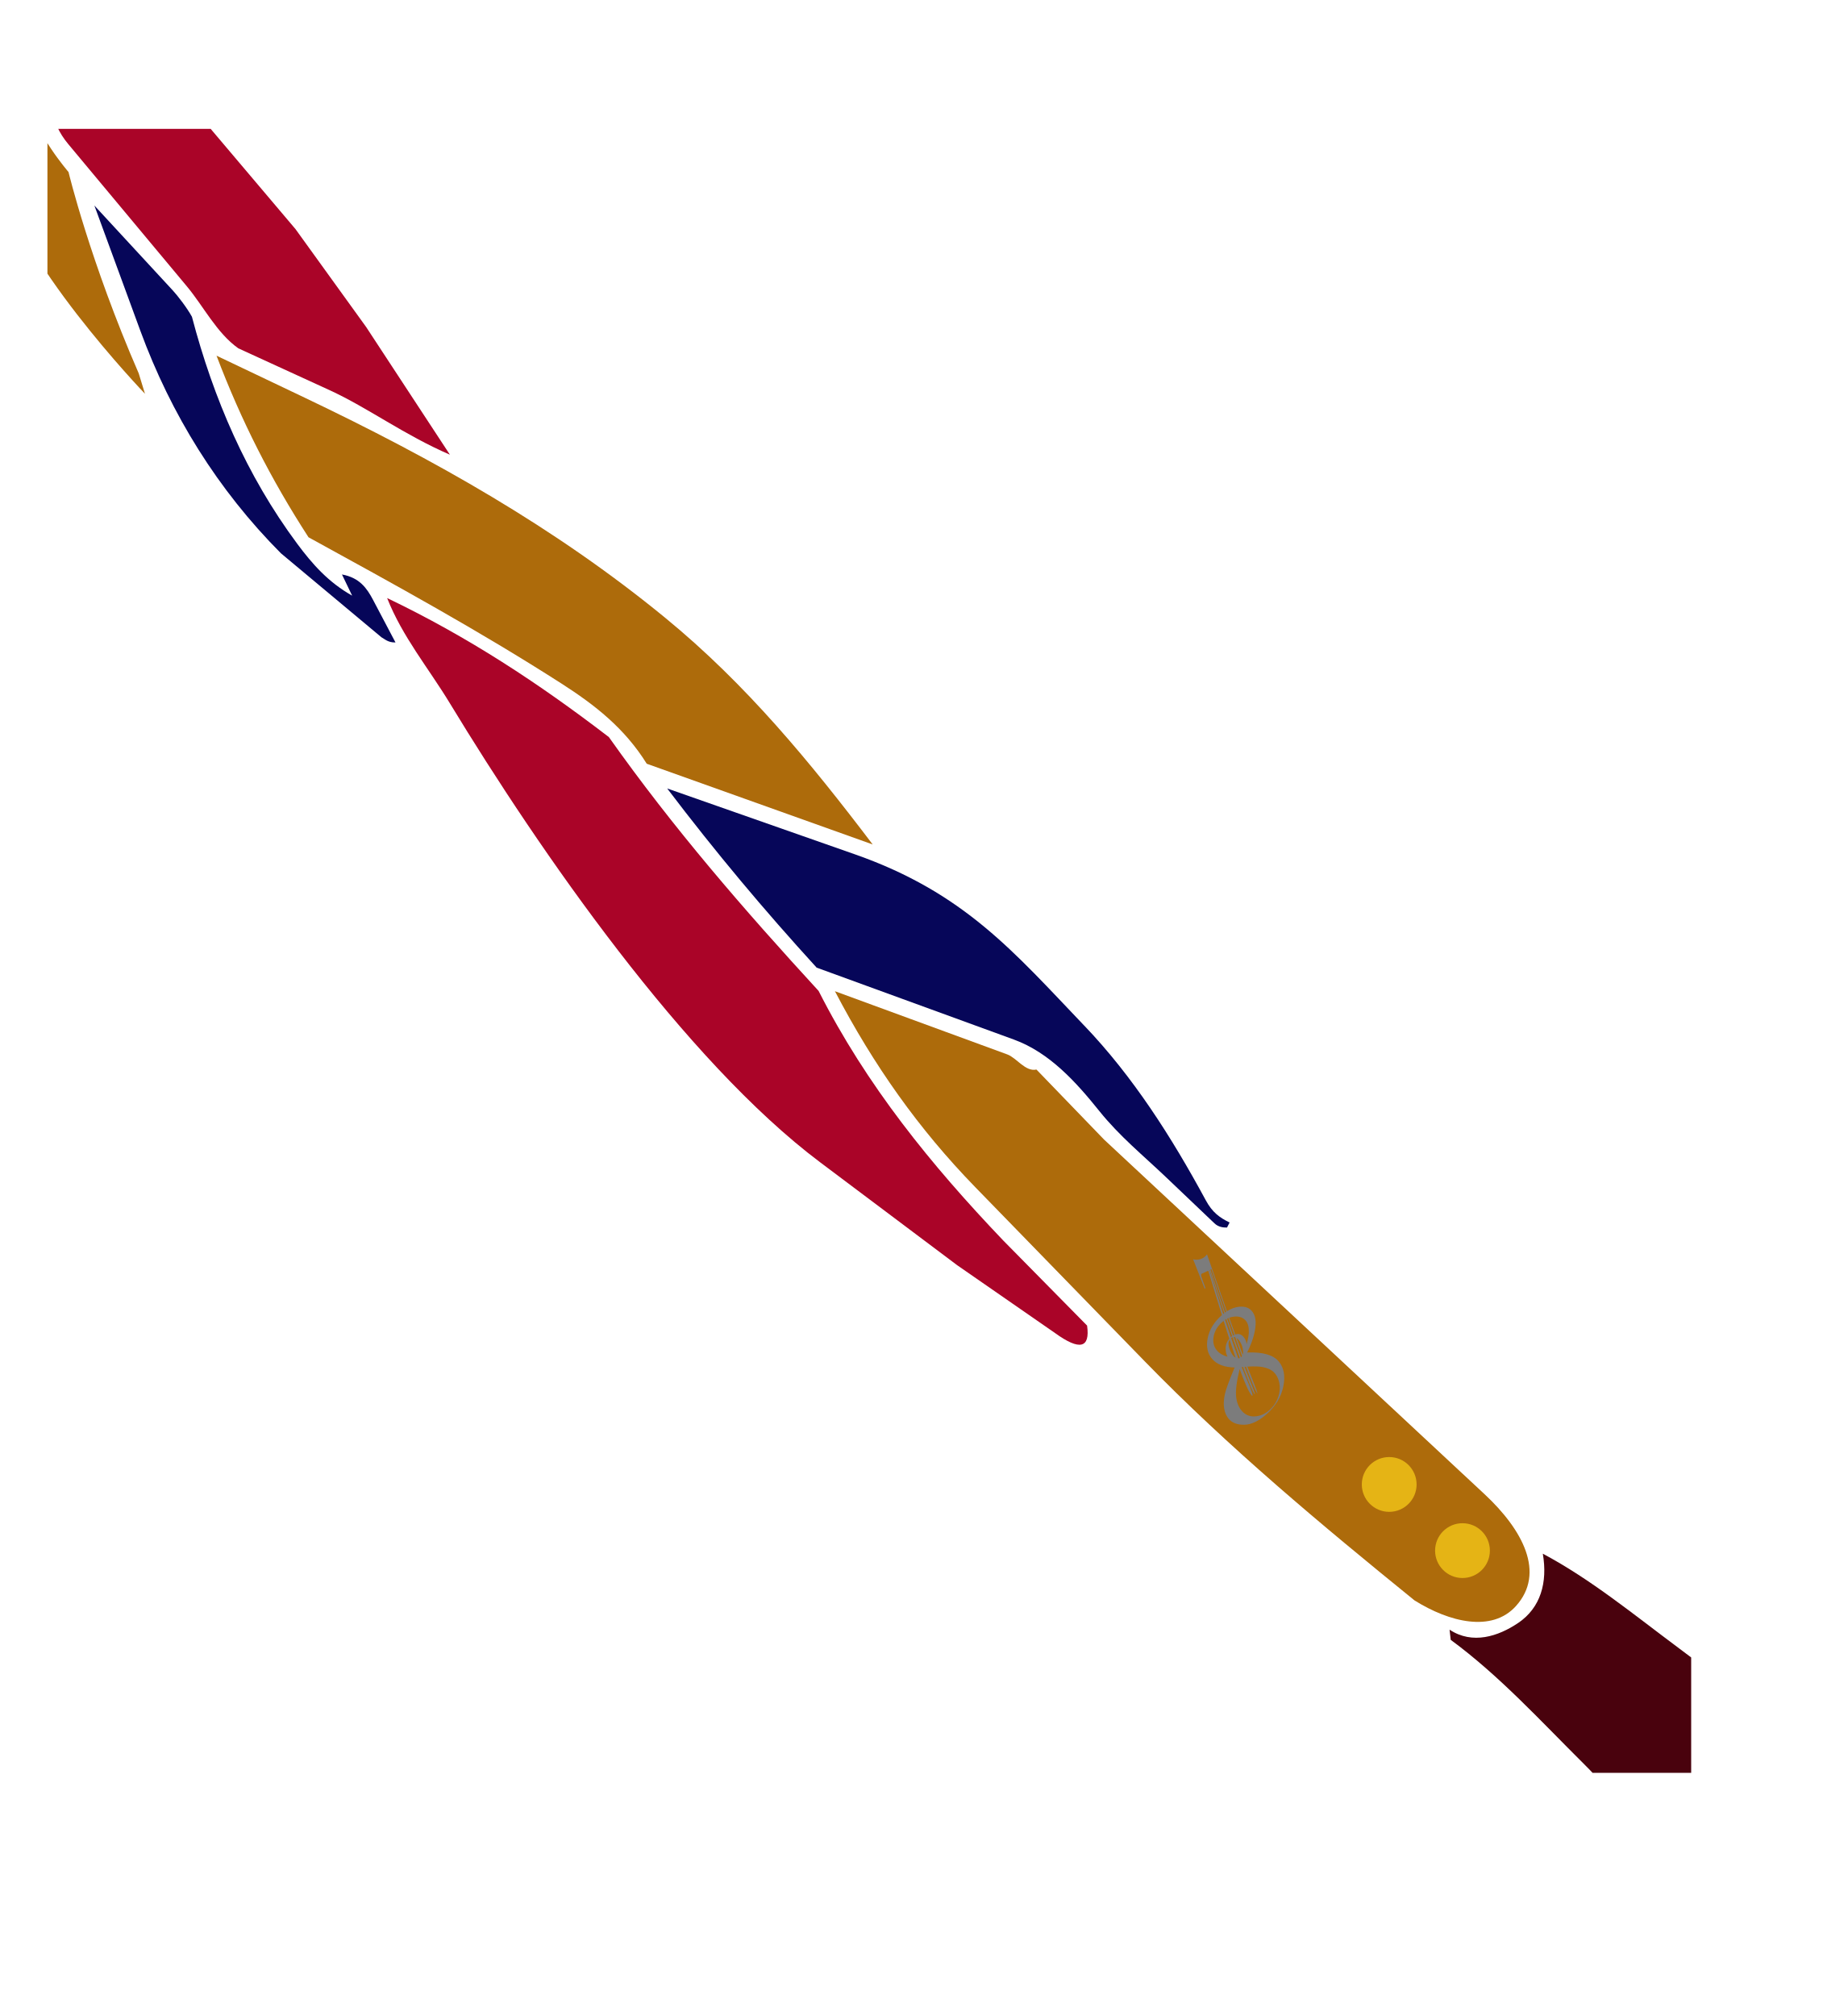
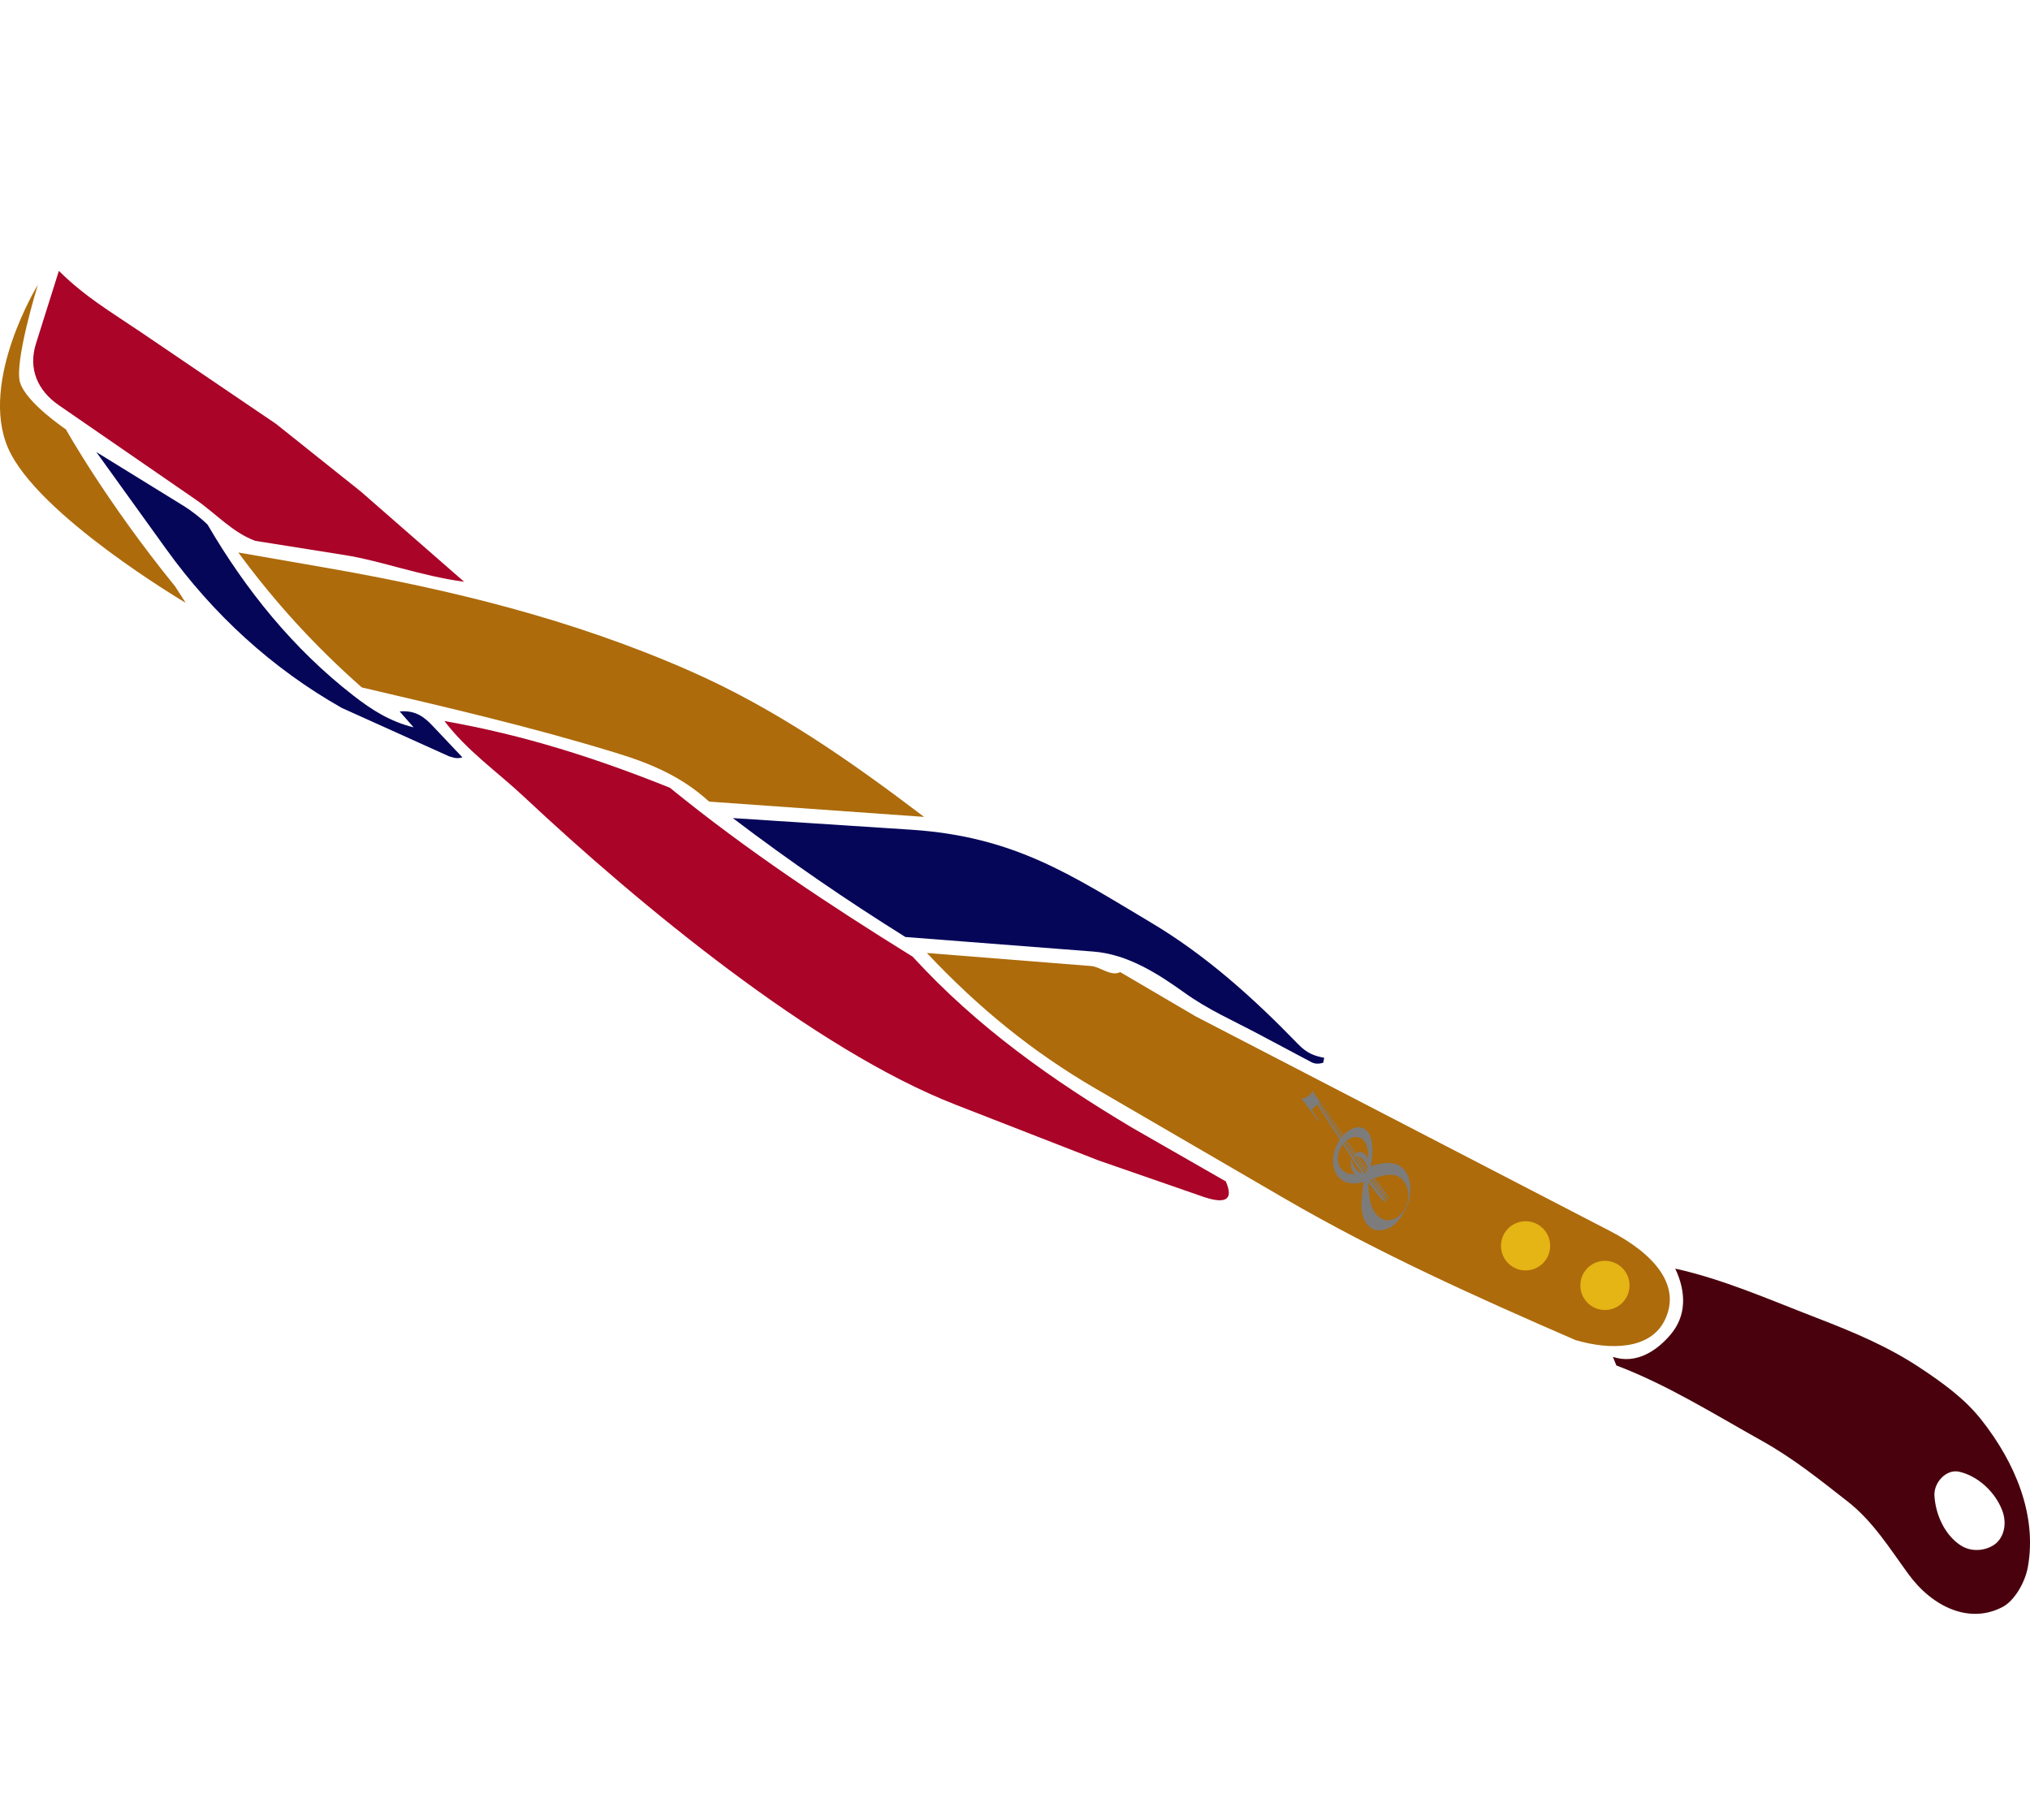
- <svg xmlns="http://www.w3.org/2000/svg" id="Triad" version="1.1" viewBox="0 0 539.49 588.62">
+ <svg xmlns="http://www.w3.org/2000/svg" id="Triad" version="1.1" viewBox="0 0 713.65 639.56">
  <defs>
    <style>
      .st0 {
        fill: none;
      }

      .st1 {
        fill: #7c7c7c;
      }

      .st2 {
        fill: #ad6b0b;
      }

      .st3 {
        fill: #060659;
      }

      .st4 {
        fill: #aa0428;
      }

      .st5 {
        fill: #49020d;
      }

      .st6 {
        fill: #e5b415;
      }
- 
-       .st7 {
-         clip-path: url(#clippath);
-       }
    </style>
-     <clipPath id="clippath">
-       <rect class="st0" x="13.85" y="37.63" width="480" height="480" />
-     </clipPath>
  </defs>
-   <g class="st7">
-     <path id="front" class="st5" d="M443.33,473.86c-5.81,3.92-13.35,6.39-20.03,1.96l.33,2.97c14.25,10.48,26.14,23.57,39.09,36.43,8.21,8.16,14.57,17.06,21.44,26.38,6.21,8.42,9.04,18.33,12.69,28.06,4.66,12.42,14.78,21.13,26.72,18.48,4.07-.91,9.05-5.58,11.33-10.35,7.4-15.46,5.09-33.66-1.69-49.96-3.46-8.33-9.09-15.22-14.6-21.63-8.14-9.46-17.68-17.02-28.18-24.84-13.38-9.96-25.79-20.2-39.9-27.72,1.44,8.43-.65,15.81-7.21,20.23ZM531.78,557.82c.49,4.96-2.09,8.87-5.3,10.06-3.23,1.19-7.92.61-10.82-2.73-3.99-4.6-5.13-11.72-3.8-17.8.9-4.12,6.02-7.35,9.8-5.33,5.44,2.9,9.49,9.38,10.12,15.81Z" />
-     <g id="_x33_">
-       <g>
-         <path class="st3" d="M50.34,84.66c1.58,1.71,4.31,5.27,5.71,7.83,6.27,23.86,15.96,46.35,30.71,66.23,4.53,6.1,9.21,11.33,16.07,15.19l-2.97-6.18c5.12.93,7.27,4,9.05,7.37l6.58,12.48c-2.18.05-3.15-1-4.1-1.51l-29.35-24.52c-18.45-18.52-32.1-40.59-41.07-65.01l-13.41-36.53,22.79,24.67Z" />
-         <path class="st3" d="M316.64,299.47c14.21,14.86,25.43,32.43,35.48,51,1.9,3.51,4,5.03,6.94,6.47l-.75,1.47c-1.08.02-2.5-.11-3.67-1.23l-14.07-13.4c-6.87-6.54-13.6-11.98-19.57-19.41-6.73-8.38-14.49-17.04-24.94-20.85l-57.59-21c-15.37-16.84-29.32-33.46-43.64-52.31l54.84,19.24c31.96,11.21,46.42,28.54,66.96,50.02Z" />
-       </g>
+   <path id="front" class="st5" d="M587.31,469.08c-4.91,5.77-12.05,10.54-20.29,7.86l1.21,3c17.89,6.78,34.08,16.95,51.31,26.58,10.93,6.11,20.14,13.53,30,21.24,8.92,6.97,14.75,16.46,21.38,25.54,8.46,11.59,21.54,17.71,33.21,11.47,3.98-2.13,7.8-8.44,8.79-14.08,3.22-18.26-4.49-36.54-16.29-51.55-6.03-7.67-13.89-13.21-21.5-18.28-11.23-7.49-23.36-12.58-36.58-17.68-16.83-6.49-32.74-13.54-49.62-17.27,3.95,8.36,3.91,16.66-1.63,23.17ZM703.85,530.81c1.95,5.03.41,9.85-2.6,12.02-3.02,2.18-8.07,2.94-12.06.3-5.49-3.63-8.75-10.72-9.14-17.43-.26-4.56,4.13-9.41,8.66-8.41,6.51,1.44,12.62,7.01,15.14,13.52Z" />
+   <g id="_x33_">
+     <g>
+       <path class="st3" d="M64.78,177.96c2.14,1.32,6.03,4.24,8.22,6.49,13.47,23.03,30.11,43.64,51.24,60.05,6.49,5.04,12.89,9.12,21.16,11.15l-4.89-5.58c5.6-.52,8.74,2.05,11.57,5.05l10.48,11.09c-2.26.68-3.58-.12-4.72-.38l-37.7-17.01c-24.6-13.93-45.25-32.95-61.69-55.78l-24.59-34.15,30.92,19.07Z" />
+       <path class="st3" d="M404.63,324.28c19.12,11.35,35.92,26.39,51.79,42.8,3,3.11,5.63,4.08,9.11,4.72l-.35,1.74c-1.12.33-2.64.61-4.18-.21l-18.55-9.86c-9.05-4.81-17.65-8.52-26.03-14.53-9.45-6.77-20.04-13.54-32.04-14.47l-66.09-5.12c-20.9-13.07-40.27-26.33-60.67-41.8l62.72,4.09c36.55,2.39,56.65,16.22,84.29,32.63Z" />
    </g>
-     <g id="_x32_">
-       <g>
-         <path class="st4" d="M51.06,25.27l35.23,41.62,20.62,28.57,24.47,37.3c-13.41-5.8-23.96-13.72-35.11-18.83l-26.68-12.23c-6.31-4.47-10.13-12.23-15-18.07L19.92,42.06c-5.42-6.5-6.42-14.18-1.79-21.28L31.68,0c5.87,10.34,12.64,17.3,19.38,25.27Z" />
-         <path class="st4" d="M317.45,387.05c.93,6.62-2.19,7.35-9.34,2.18l-28.62-19.84-40.01-30.04c-39.41-29.59-81.69-90.46-108.13-134.04-6.29-10.36-13.8-19.32-18.3-30.69,23.74,11.37,44.27,24.89,64.75,40.59,18.88,26.69,39.47,50.4,61.25,74.12,14,27.63,32.88,50.82,53.91,72.86l24.49,24.85Z" />
-       </g>
+   </g>
+   <g id="_x32_">
+     <g>
+       <path class="st4" d="M48.25,115.89l48.8,33.11,29.78,23.76,36.33,31.73c-15.66-2.14-28.95-7.32-42.05-9.4l-31.35-4.98c-7.87-2.83-14.11-9.79-20.88-14.46l-48.19-33.21c-7.54-5.19-10.81-12.9-8.05-21.64l8.06-25.59c9.12,9.06,18.2,14.35,27.53,20.68Z" />
+       <path class="st4" d="M430.94,415.26c2.89,6.63-.14,8.29-9.1,4.99l-35.58-12.34-50.42-19.66c-49.65-19.36-111.39-70.47-151.61-108.17-9.56-8.96-19.99-16.11-27.98-26.64,28.04,4.94,53.35,13.05,79.25,23.45,27.43,22.31,55.77,41.02,85.36,59.39,22.61,24.71,49.03,43.37,77.34,60.22l32.74,18.76Z" />
    </g>
-     <g id="_x31_">
-       <g>
-         <path class="st2" d="M254.84,246.56l-65.98-23.57c-6.46-10.36-15.04-17.09-24.96-23.45-24.16-15.48-48.51-28.78-73.81-42.67-11.02-17.02-19.67-34.06-26.86-53.02l25.72,12.25c37.57,17.9,73.12,37.89,105.31,64.29,23.68,19.41,42.29,42.08,60.58,66.17Z" />
-         <path class="st2" d="M42.35,114.99S3.45,74.49.26,50.95C-2.93,27.41,23.85,2.53,23.85,2.53c0,0-14.19,22.05-14.1,28.95.09,6.9,10.26,18.75,10.26,18.75,0,0,6.26,26.08,20.5,58.79l1.83,5.97Z" />
-         <path class="st2" d="M413.05,467.27c-27.26-22.12-54.29-44.65-78.77-69.8l-49.48-50.84c-16.55-17.01-29.64-35.53-40.99-57.22l50.35,18.46c2.71.99,5.27,5.13,8.5,4.41l19.76,20.46,111.09,103.52c11.14,10.38,17.89,22.99,9.16,32.68-7,7.76-19.41,4.72-29.62-1.67Z" />
-       </g>
+   </g>
+   <g id="_x31_">
+     <g>
+       <path class="st2" d="M324.87,287.13l-75.58-5.37c-9.74-8.91-20.64-13.43-32.82-17.16-29.67-9.09-58.9-15.87-89.29-22.98-16.43-14.52-30.39-29.75-43.4-47.42l30.35,5.28c44.34,7.72,87.18,18.2,128.39,36.34,30.31,13.34,56.29,31.54,82.34,51.31Z" />
+       <path class="st2" d="M65.27,211.88S12.98,181.01,2.81,157.42c-10.17-23.59,10.49-57.3,10.49-57.3,0,0-8.37,27.09-6.27,34.25,2.1,7.16,16.14,16.55,16.14,16.55,0,0,14.11,25.34,38.45,55.27l3.65,5.69Z" />
+       <path class="st2" d="M553.85,471.02c-34.83-15.11-69.53-30.72-102.34-49.8l-66.32-38.57c-22.18-12.9-41.21-28.39-59.34-47.68l57.81,4.59c3.11.25,6.98,3.81,10.14,2.12l26.54,15.57,145.81,75.52c14.63,7.58,25.32,18.75,19.04,31.38-5.04,10.12-18.84,10.56-31.34,6.87Z" />
    </g>
-     <g id="hardware">
-       <circle class="st6" cx="427.07" cy="452.74" r="8" />
-       <circle class="st6" cx="405.67" cy="433.42" r="8" />
-     </g>
-     <path id="logo" class="st1" d="M358.28,382.85c-1.16-3.29-3.1-8.82-5.82-16.62-.15.2-.31.4-.51.58-.03.02-.05.05-.07.07-.12.1-.24.19-.36.28-.08.05-.15.09-.23.14-.05.03-.1.06-.15.08-.1.05-.21.1-.31.14-.03.01-.05.02-.08.04-.11.04-.22.08-.34.11-.66.18-1.36.19-2.01,0,.59,1.46,1.38,3.47,2.39,6.05.53,1.37.85,2.21.98,2.51l.25-.11c-.72-1.93-1.13-3.1-1.23-3.51-.09-.41-.03-.67.19-.76l1.86-.83,1.68,5.5c.82,2.7,1.59,5.18,2.29,7.45,0,0,0,0-.01.01-2.23,1.95-3.61,4.17-4.12,6.67-.52,2.5-.08,4.56,1.32,6.16,1.38,1.58,3.55,2.4,6.53,2.46-1.62,3.87-2.56,6.45-2.83,7.73-.36,1.65-.43,3.09-.21,4.31.22,1.22.67,2.22,1.34,2.99,1.01,1.16,2.52,1.72,4.52,1.69,2-.03,4.12-1.02,6.36-2.96,2.73-2.38,4.41-5.12,5.04-8.23.63-3.11.16-5.56-1.41-7.37-1.63-1.87-4.68-2.71-9.15-2.54,1.49-3.01,2.31-5.67,2.46-8,.12-1.77-.25-3.14-1.11-4.13-.86-.99-2.12-1.39-3.78-1.21-1.16.12-2.31.56-3.46,1.29h0ZM360.2,395.93c-.48-.56-.87-1.25-1.15-2.08-.28-.83-.37-1.49-.27-1.98.06-.29.15-.53.28-.74.67,2.07,1.25,3.84,1.75,5.31-.2-.12-.4-.29-.61-.52h0ZM358.1,385.15c.61,1.8,1.18,3.46,1.69,4.96-.12.09-.24.18-.36.28-.51-1.52-1.07-3.2-1.68-5.04.11-.07.23-.14.34-.21h0ZM361.68,396.61s-.05,0-.07,0c-.59-1.59-1.28-3.58-2.09-5.96.13-.09.26-.16.39-.2.83,2.43,1.54,4.45,2.12,6.06-.11.05-.22.08-.34.1ZM362.69,396.56s-.02.05-.03.07c-.02,0-.03,0-.05,0,.03-.02.05-.05.07-.07h0ZM362.8,393.35c.24.86.28,1.55.12,2.08,0,.03-.02.06-.03.09-.51-1.36-1.11-2.98-1.79-4.86.18.12.36.27.54.47.54.61.93,1.35,1.17,2.21h0ZM362.68,395.93c-.08.13-.18.25-.3.35,0,0,0,0-.01,0-.58-1.58-1.3-3.55-2.13-5.91.03,0,.06,0,.09,0,.13,0,.26.04.39.09.76,2.15,1.42,3.97,1.96,5.47ZM360.08,389.94c-.53-1.49-1.1-3.13-1.73-4.92.13-.06.25-.13.38-.18.62,1.78,1.2,3.42,1.73,4.9-.13.06-.25.13-.38.2h0ZM355.64,375.95c.88,2.54,1.69,4.88,2.44,7.03-.12.08-.23.16-.35.25-.91-2.66-2.34-6.85-4.26-12.55l.29-.12,1.87,5.4h0ZM353.18,370.82l.09-.04,1.81,5.42c.87,2.6,1.67,4.99,2.42,7.19-.1.08-.2.16-.3.24-.86-2.69-2.2-6.96-4.02-12.82h0ZM355.39,394.33c-.96-1.1-1.28-2.48-.99-4.1.3-1.63,1.14-3.04,2.53-4.24.13-.11.26-.22.39-.32.59,1.9,1.14,3.63,1.64,5.19-.3.35-.55.76-.75,1.24-.28.68-.37,1.49-.25,2.43.07.6.25,1.13.49,1.6-1.34-.38-2.37-.98-3.07-1.8h0ZM371.97,400.65c.8.76,1.33,1.79,1.61,3.1.27,1.31.18,2.62-.25,3.95-.44,1.32-1.12,2.48-2.05,3.45-1.28,1.35-2.72,2.13-4.31,2.35-1.6.22-2.93-.17-3.98-1.18-1.11-1.05-1.78-2.52-2.01-4.4-.22-1.79.12-4.52,1.01-8.18.7,1.9,1.38,3.58,2.03,5.05.37.82.71,1.5,1.04,2.02.32.53.54.77.64.72.12-.05.07-.41-.14-1.06-.21-.66-.79-2.13-1.76-4.42-.46-1.08-.85-2.04-1.2-2.9.13-.01.26-.02.38-.03.71,1.92,1.38,3.63,2,5.13.34.83.65,1.52.93,2.07.28.55.44.81.5.79.07-.03-.01-.37-.23-1.02-.22-.65-.79-2.13-1.72-4.43-.38-.95-.72-1.8-1.02-2.58.14-.01.27-.02.4-.03.68,1.8,1.32,3.42,1.91,4.85.34.83.65,1.52.92,2.08.27.55.43.82.48.8.06-.02-.03-.36-.26-1.01-.23-.64-.8-2.12-1.73-4.43-.34-.84-.65-1.61-.92-2.32,2.01-.11,3.54-.07,4.57.14,1.37.28,2.42.76,3.15,1.47h0ZM363.77,385.58c.64.74.94,1.87.91,3.39-.02.84-.23,2-.64,3.48-.11-.85-.42-1.57-.94-2.16-.51-.58-1.09-.85-1.74-.79-.21.02-.43.07-.64.15-.54-1.48-1.13-3.11-1.76-4.89.56-.22,1.13-.34,1.72-.37,1.32-.06,2.35.34,3.09,1.2h0Z" />
-     <g id="kokuin" />
  </g>
+   <g id="hardware">
+     <circle class="st6" cx="564.22" cy="451.81" r="8.65" />
+     <circle class="st6" cx="536.32" cy="437.9" r="8.65" />
+   </g>
+   <path id="logo" class="st1" d="M472.25,399.02c-2.17-3.08-5.8-8.29-10.9-15.62-.09.26-.21.51-.36.75-.02.03-.04.07-.06.1-.09.14-.19.27-.3.4-.06.07-.13.14-.2.21-.04.04-.08.09-.13.13-.09.08-.19.16-.28.24-.03.02-.05.04-.08.06-.1.07-.21.14-.32.21-.64.38-1.36.59-2.1.6,1.04,1.35,2.45,3.21,4.25,5.6.95,1.27,1.53,2.05,1.75,2.33l.23-.19c-1.31-1.8-2.08-2.9-2.3-3.3-.22-.4-.23-.68-.02-.85l1.7-1.4,3.35,5.24c1.64,2.58,3.16,4.94,4.55,7.1,0,0,0,0,0,.01-1.76,2.68-2.54,5.39-2.35,8.15.19,2.76,1.24,4.77,3.17,6.03,1.9,1.24,4.4,1.47,7.51.67-.56,4.5-.8,7.46-.7,8.88.11,1.83.45,3.34,1.04,4.55.59,1.21,1.34,2.12,2.27,2.72,1.38.91,3.12,1.06,5.2.45,2.08-.61,4-2.26,5.76-4.94,2.15-3.27,3.1-6.61,2.86-10.03-.25-3.42-1.45-5.84-3.62-7.26-2.24-1.47-5.66-1.46-10.27.02.68-3.56.75-6.58.24-9.05-.39-1.88-1.18-3.2-2.35-3.98-1.18-.78-2.61-.83-4.29-.16-1.17.46-2.24,1.25-3.23,2.35h0ZM478.06,412.08c-.66-.44-1.26-1.05-1.8-1.83-.54-.78-.82-1.44-.86-1.98-.02-.32,0-.6.07-.85,1.3,1.96,2.42,3.64,3.37,5.02-.25-.06-.5-.18-.78-.36h0ZM472.73,401.47c1.16,1.7,2.23,3.26,3.21,4.68-.1.12-.2.25-.29.39-.98-1.44-2.05-3.02-3.21-4.76.1-.11.2-.21.29-.32h0ZM479.79,412.35s-.05.01-.08.02c-1.07-1.49-2.38-3.36-3.91-5.6.11-.13.22-.24.35-.32,1.57,2.29,2.9,4.18,3.97,5.7-.1.08-.21.15-.33.21ZM480.82,412.01s0,.05,0,.08c-.02,0-.03,0-.05.01.02-.03.04-.06.06-.09h0ZM480,408.63c.5.82.74,1.53.73,2.14,0,.04,0,.07,0,.1-.93-1.27-2.02-2.78-3.28-4.54.22.07.45.18.7.34.74.48,1.36,1.14,1.86,1.96h0ZM480.64,411.36c-.05.16-.12.31-.21.45,0,0,0,0-.01.01-1.07-1.48-2.39-3.32-3.94-5.53.03-.01.06-.02.1-.03.14-.03.28-.03.43-.02,1.42,2.02,2.63,3.73,3.63,5.12ZM476.18,405.87c-.98-1.4-2.06-2.94-3.23-4.63.11-.1.22-.21.34-.3,1.17,1.67,2.24,3.21,3.22,4.61-.12.1-.23.21-.34.32h0ZM467.49,392.6c1.65,2.39,3.18,4.59,4.59,6.61-.1.11-.19.24-.29.36-1.73-2.51-4.42-6.45-8.09-11.83l.27-.21,3.52,5.08h0ZM463.44,387.96l.08-.07,3.47,5.12c1.66,2.46,3.2,4.71,4.61,6.78-.08.11-.17.22-.25.34-1.68-2.55-4.32-6.61-7.91-12.18h0ZM472.57,411.81c-1.32-.87-2.06-2.2-2.22-3.99-.16-1.78.31-3.5,1.41-5.16.1-.15.21-.3.32-.44,1.17,1.8,2.24,3.45,3.22,4.93-.21.46-.35.96-.42,1.51-.1.79.05,1.66.44,2.6.25.6.58,1.1.98,1.52-1.51,0-2.75-.33-3.73-.98h0ZM491.68,413.57c1.06.56,1.91,1.48,2.57,2.76.66,1.28.95,2.68.89,4.18-.07,1.51-.45,2.9-1.13,4.19-.94,1.77-2.21,3.01-3.81,3.7-1.6.69-3.1.67-4.49-.07-1.46-.77-2.59-2.11-3.37-4-.75-1.8-1.19-4.74-1.33-8.81,1.28,1.77,2.48,3.33,3.58,4.67.62.75,1.18,1.35,1.67,1.81.49.45.78.64.88.57.11-.09-.05-.45-.45-1.07-.41-.63-1.45-1.99-3.12-4.09-.79-.99-1.48-1.88-2.09-2.68.13-.05.26-.1.39-.14,1.3,1.79,2.49,3.38,3.58,4.76.6.77,1.12,1.39,1.57,1.88.45.49.7.72.75.68.06-.05-.12-.38-.54-.99-.42-.61-1.44-1.98-3.08-4.12-.67-.88-1.27-1.67-1.81-2.39.14-.05.27-.1.41-.14,1.23,1.68,2.37,3.18,3.4,4.5.6.77,1.12,1.4,1.56,1.89.44.5.69.73.73.69.05-.04-.14-.36-.56-.97-.42-.61-1.45-1.98-3.09-4.11-.6-.78-1.14-1.49-1.64-2.14,2.07-.7,3.67-1.1,4.8-1.18,1.51-.11,2.74.09,3.71.61h0ZM478.76,400.26c.88.59,1.53,1.68,1.93,3.26.23.88.34,2.15.34,3.81-.36-.85-.89-1.51-1.61-1.98-.7-.46-1.38-.56-2.05-.31-.22.08-.42.2-.62.34-.99-1.39-2.08-2.92-3.26-4.58.52-.39,1.08-.69,1.69-.89,1.36-.45,2.55-.33,3.57.35h0Z" />
+   <g id="kokuin" />
</svg>
